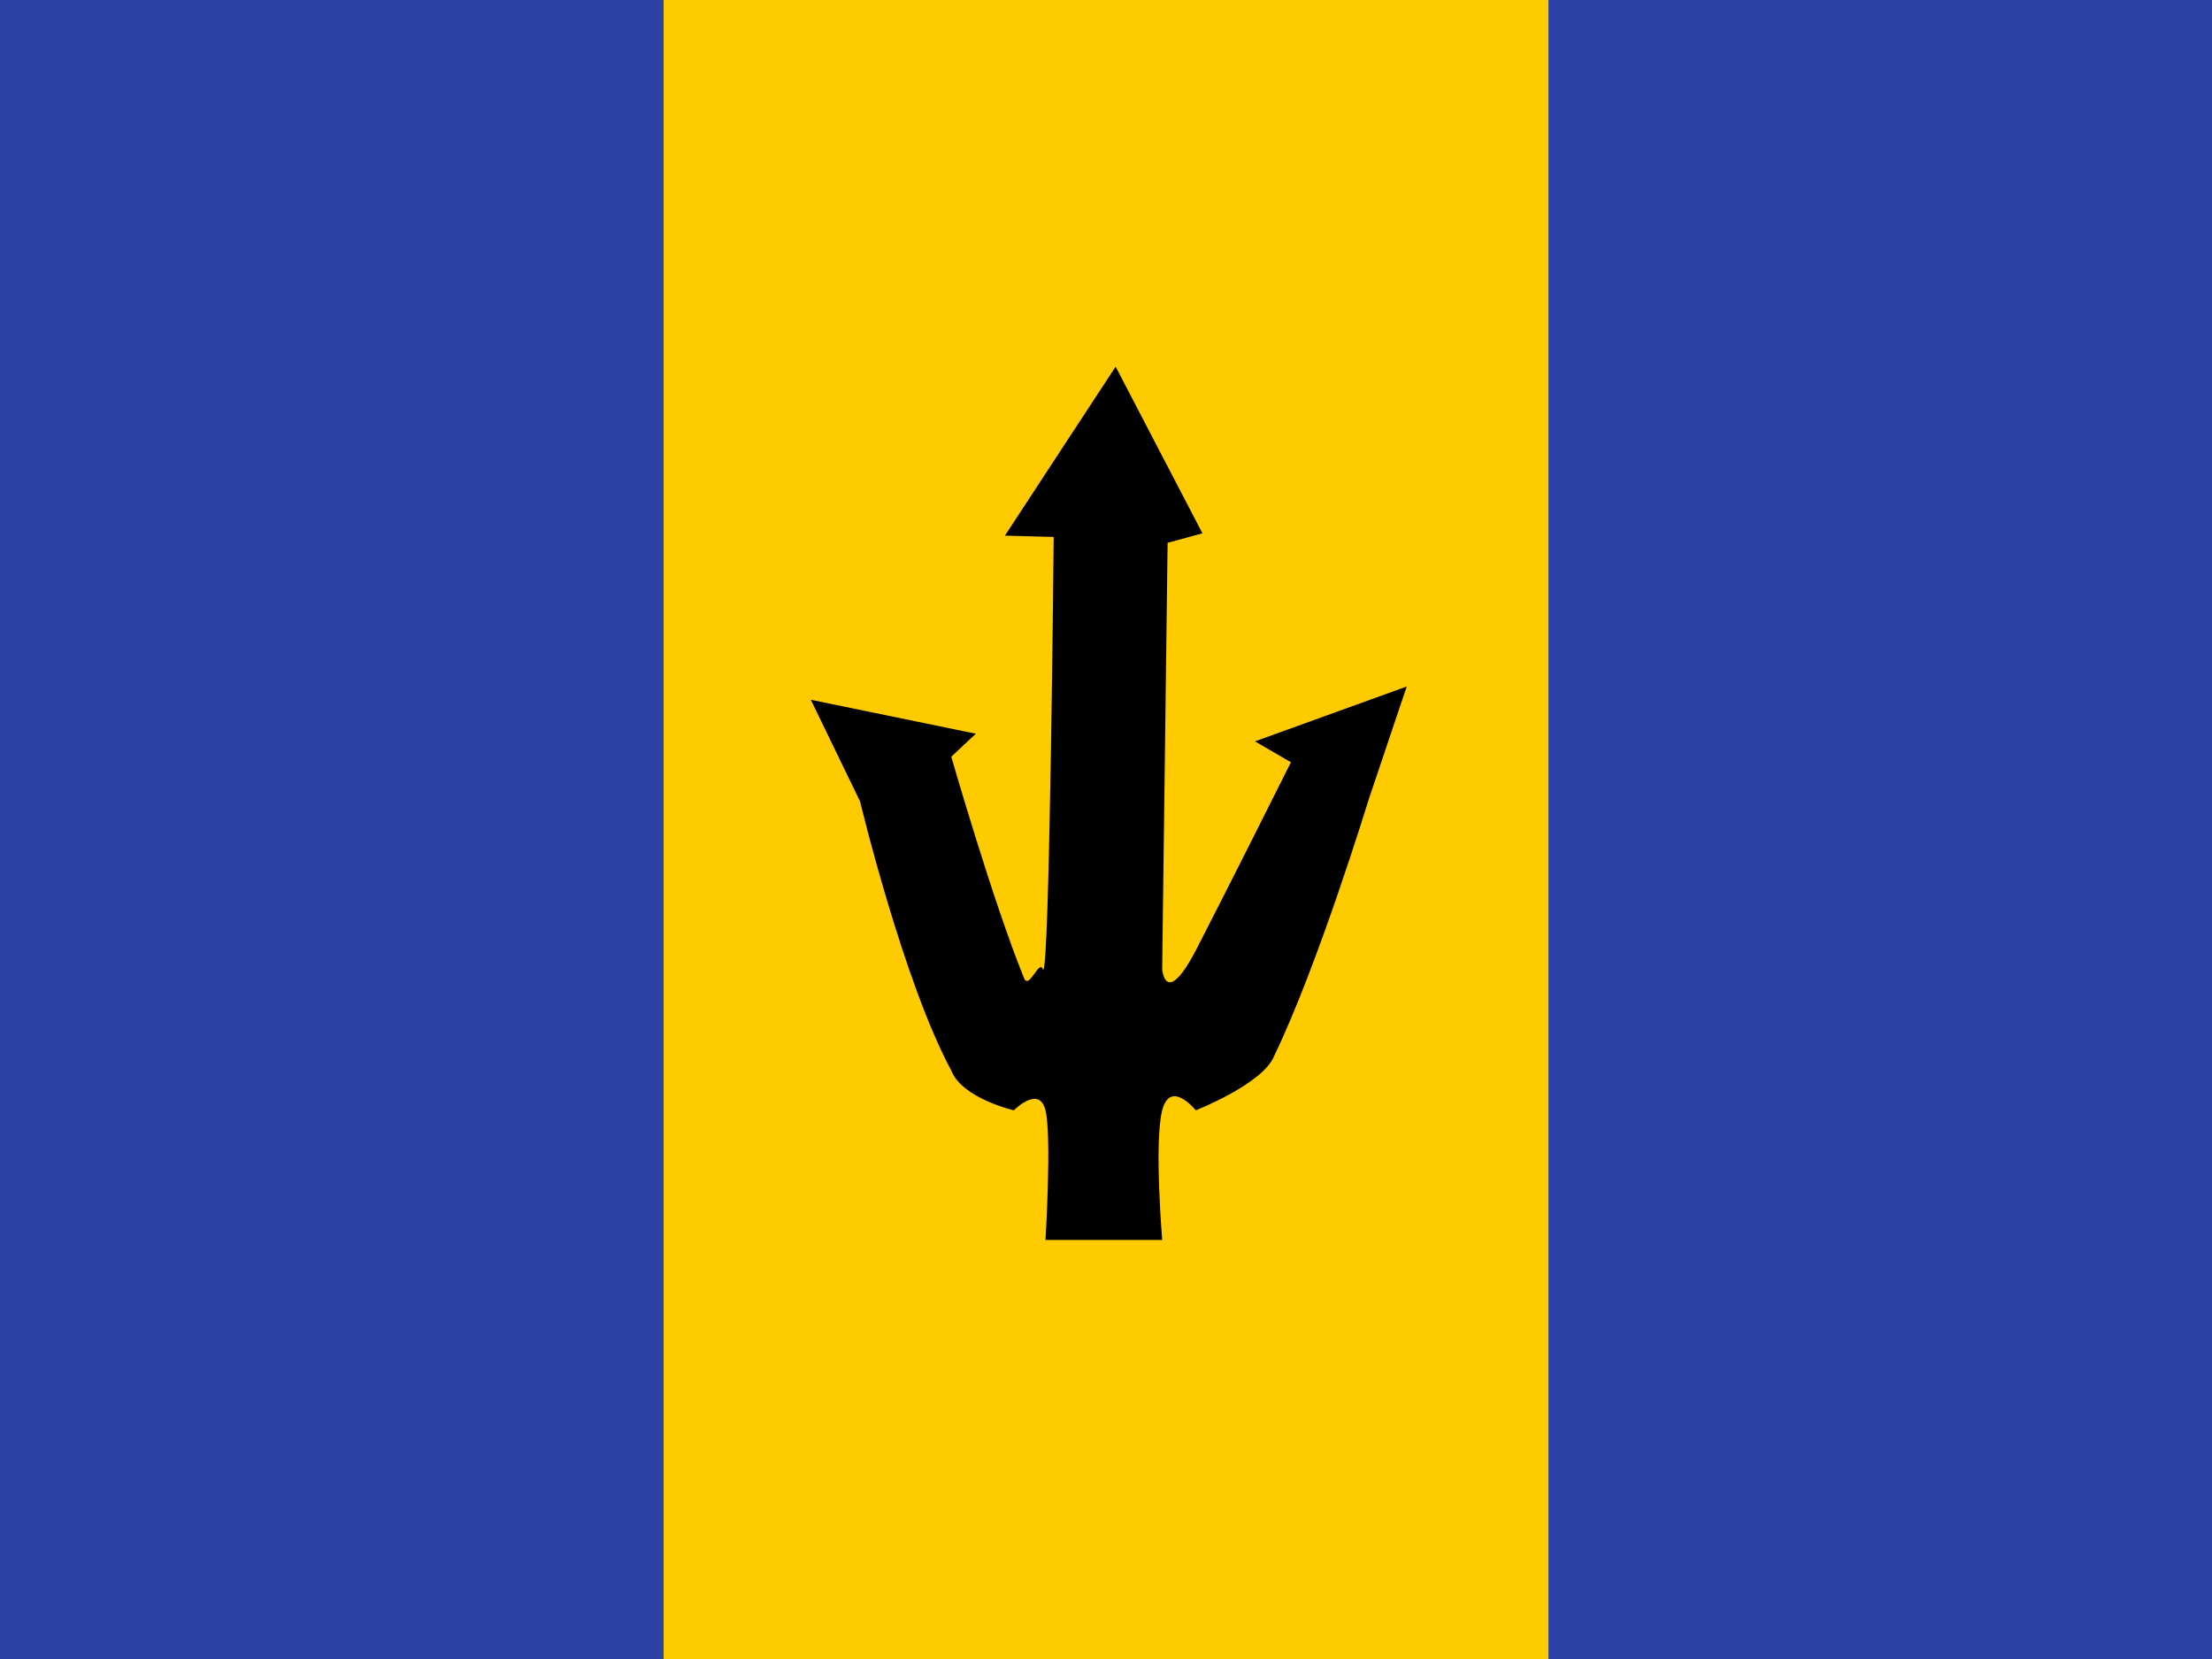
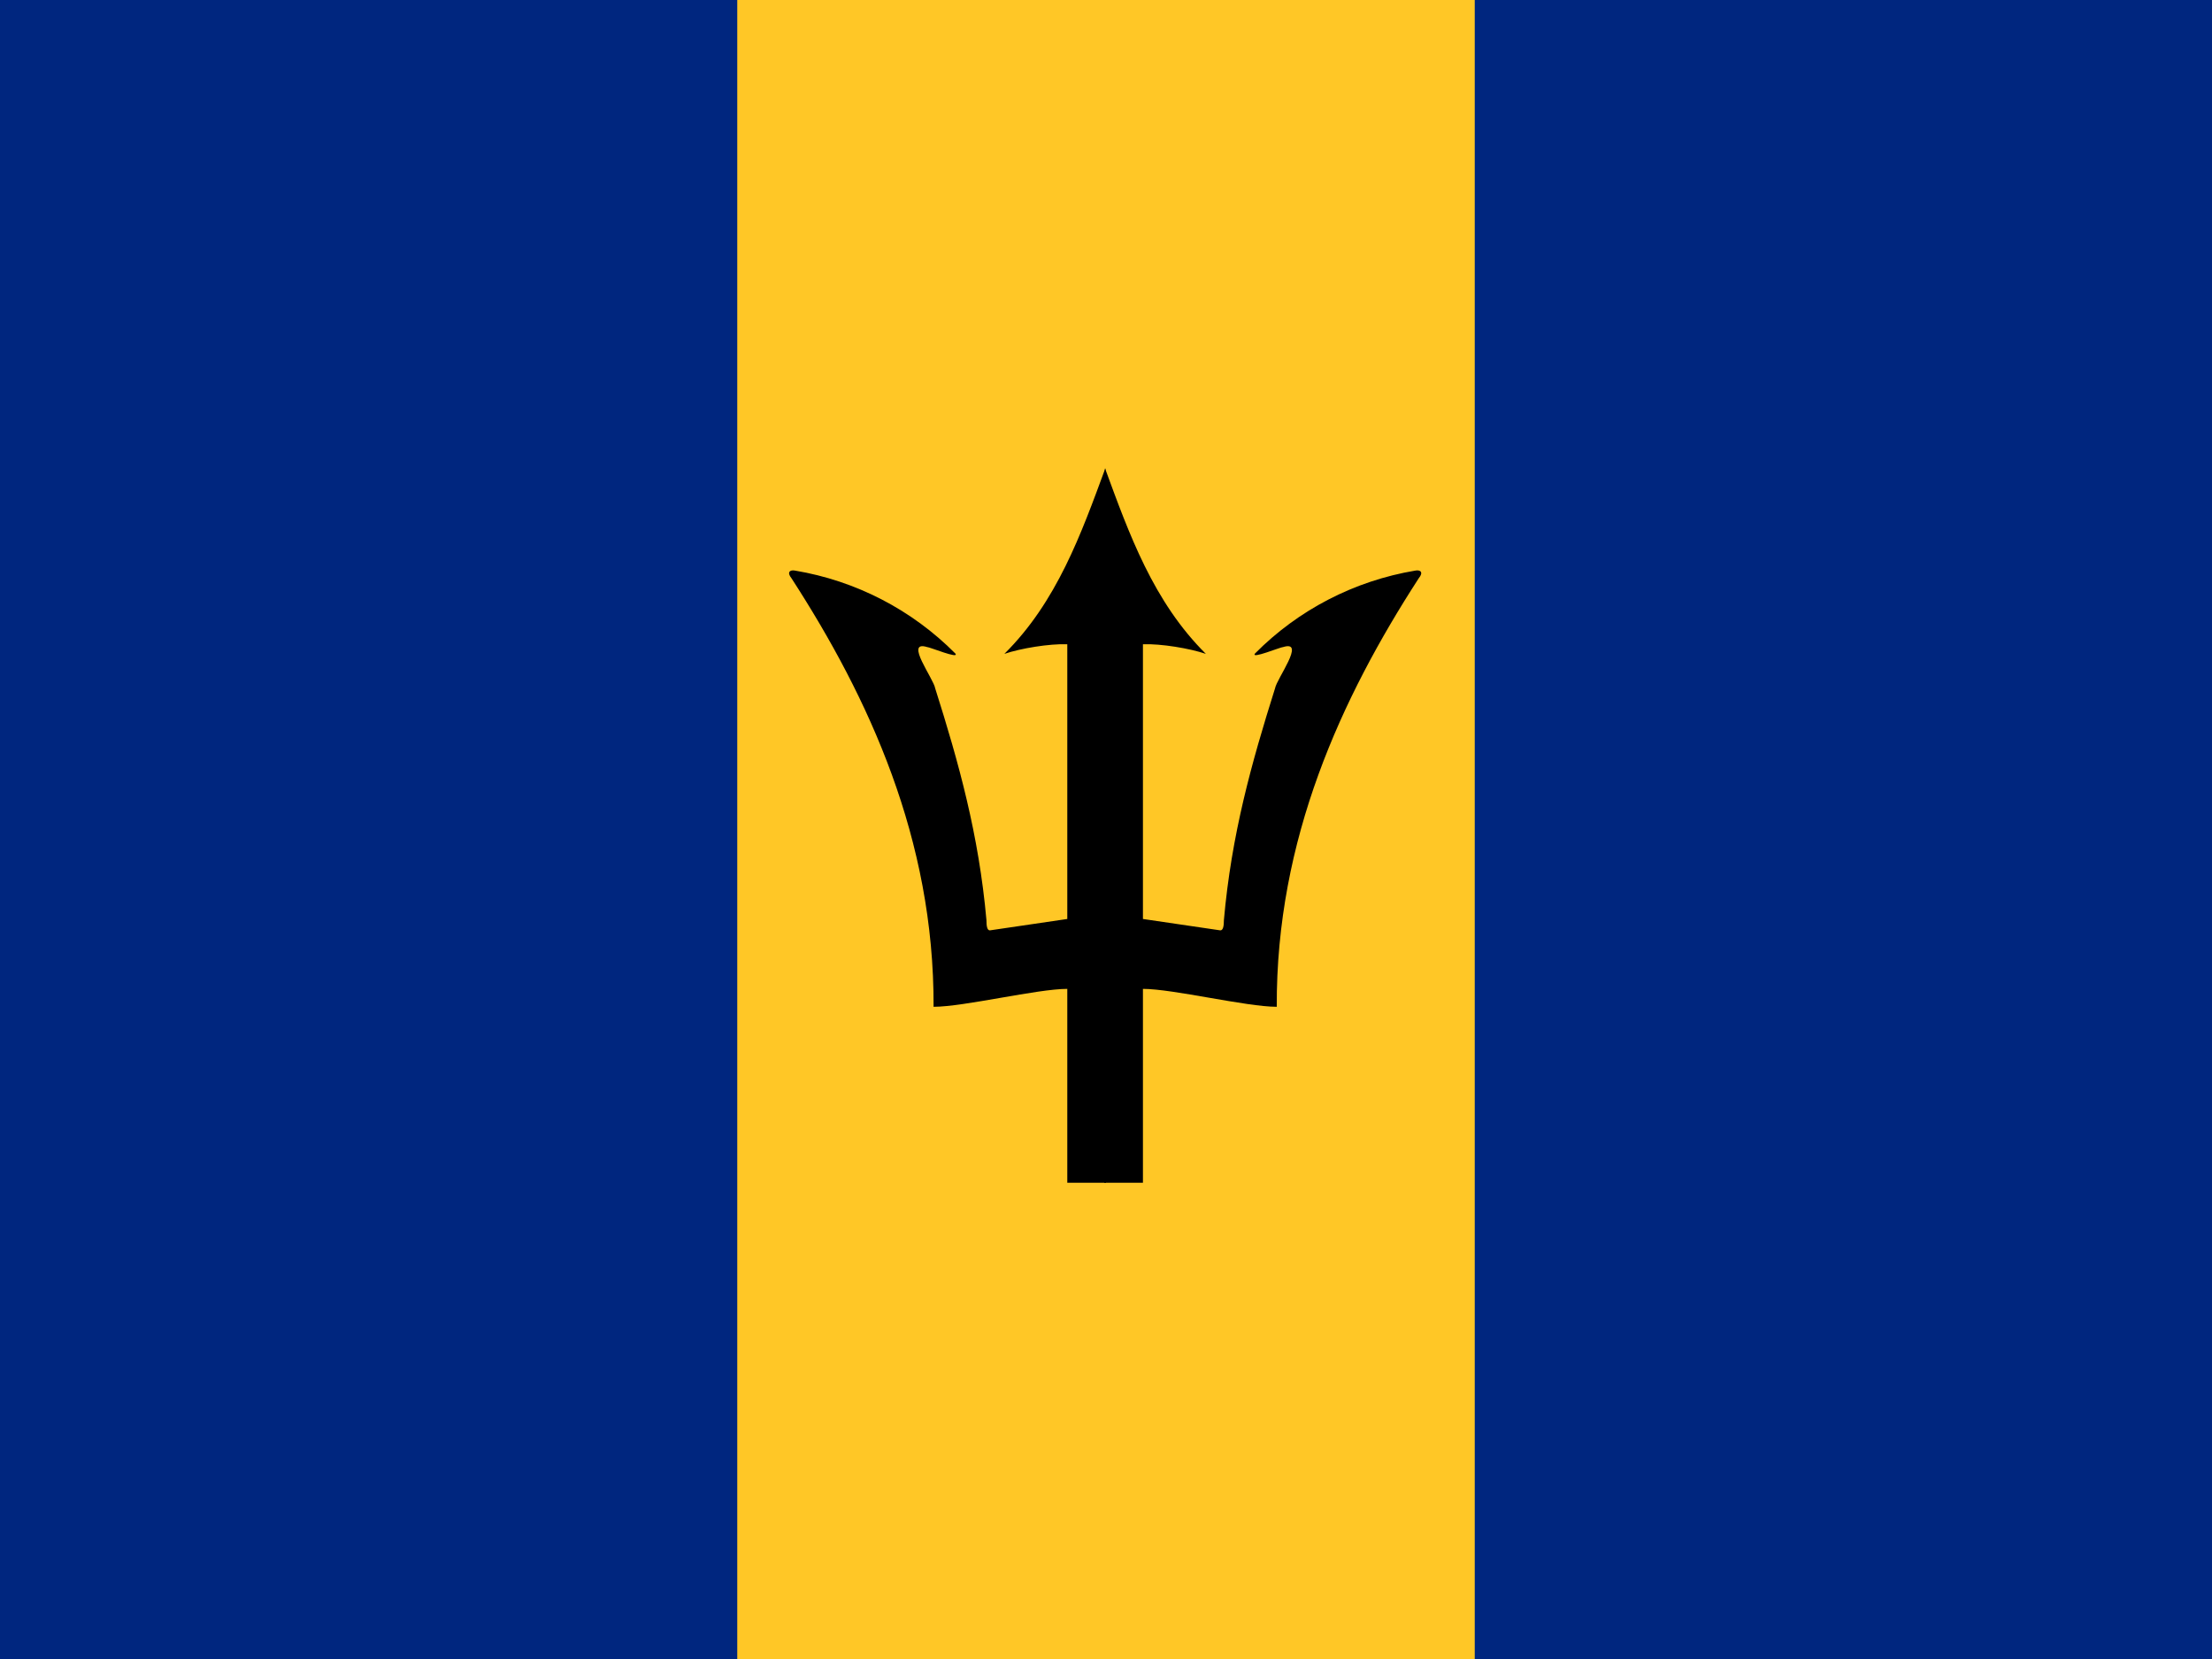
<svg xmlns="http://www.w3.org/2000/svg" width="20" height="15" viewBox="0 0 20 15" fill="none">
-   <mask id="mask0_1825_40684" style="mask-type:luminance" maskUnits="userSpaceOnUse" x="0" y="0" width="20" height="15">
-     <rect width="20" height="15" fill="white" />
-   </mask>
-   <g mask="url(#mask0_1825_40684)">
-     <path fill-rule="evenodd" clip-rule="evenodd" d="M14 0H20V15H14V0Z" fill="#2E42A5" />
-     <path fill-rule="evenodd" clip-rule="evenodd" d="M6 0H14V15H6V0Z" fill="#FECA00" />
-     <path fill-rule="evenodd" clip-rule="evenodd" d="M0 0H6V15H0V0Z" fill="#2E42A5" />
-     <path fill-rule="evenodd" clip-rule="evenodd" d="M11.521 9.546C11.917 8.727 12.373 7.235 12.373 7.235L12.719 6.207L11.347 6.703L11.672 6.892C11.672 6.892 11.106 8.023 10.821 8.576C10.536 9.128 10.508 8.763 10.508 8.763L10.557 4.908L10.872 4.822L10.087 3.315L9.086 4.843L9.527 4.855C9.527 4.855 9.49 8.923 9.429 8.763C9.395 8.672 9.304 8.953 9.259 8.844C8.981 8.163 8.601 6.842 8.601 6.842L8.823 6.634L7.331 6.327L7.776 7.245C7.776 7.245 8.169 8.88 8.601 9.679C8.698 9.931 9.167 10.039 9.167 10.039C9.167 10.039 9.396 9.806 9.453 10.039C9.51 10.272 9.453 11.211 9.453 11.211H10.508C10.508 11.211 10.434 10.325 10.508 10.039C10.582 9.753 10.812 10.039 10.812 10.039C10.812 10.039 11.424 9.798 11.521 9.546Z" fill="black" />
+   <g clip-path="url(#clip0_14_358)">
+     <path d="M0 0H20V15H0V0Z" fill="#00267F" />
+     <path d="M6.666 0H13.334V15H6.666V0Z" fill="#FFC726" />
+     <path d="M9.994 4.234C9.775 4.828 9.556 5.441 9.081 5.912C9.228 5.862 9.488 5.819 9.65 5.825V8.309L8.95 8.412C8.925 8.412 8.919 8.372 8.919 8.319C8.85 7.547 8.669 6.897 8.456 6.225C8.441 6.134 8.175 5.787 8.381 5.85C8.406 5.85 8.678 5.963 8.638 5.909C8.245 5.513 7.738 5.251 7.188 5.159C7.141 5.15 7.113 5.175 7.156 5.228C7.856 6.309 8.447 7.588 8.441 9.103C8.716 9.103 9.378 8.941 9.65 8.941V10.694H10L10.078 5.797L9.994 4.234Z" fill="black" />
+     <path d="M9.991 4.234C10.209 4.828 10.428 5.441 10.903 5.912C10.756 5.862 10.497 5.819 10.334 5.825V8.309L11.034 8.412C11.059 8.412 11.066 8.372 11.066 8.319C11.134 7.547 11.316 6.897 11.528 6.225C11.544 6.134 11.809 5.787 11.603 5.85C11.578 5.85 11.306 5.963 11.347 5.909C11.739 5.513 12.247 5.251 12.797 5.159C12.844 5.15 12.872 5.175 12.828 5.228C12.128 6.309 11.537 7.588 11.544 9.103C11.269 9.103 10.606 8.941 10.334 8.941V10.694H9.984L9.906 5.797L9.991 4.234Z" fill="black" />
  </g>
+   <defs>
+     <clipPath id="clip0_14_358">
+       <rect width="20" height="15" fill="white" />
+     </clipPath>
+   </defs>
</svg>
